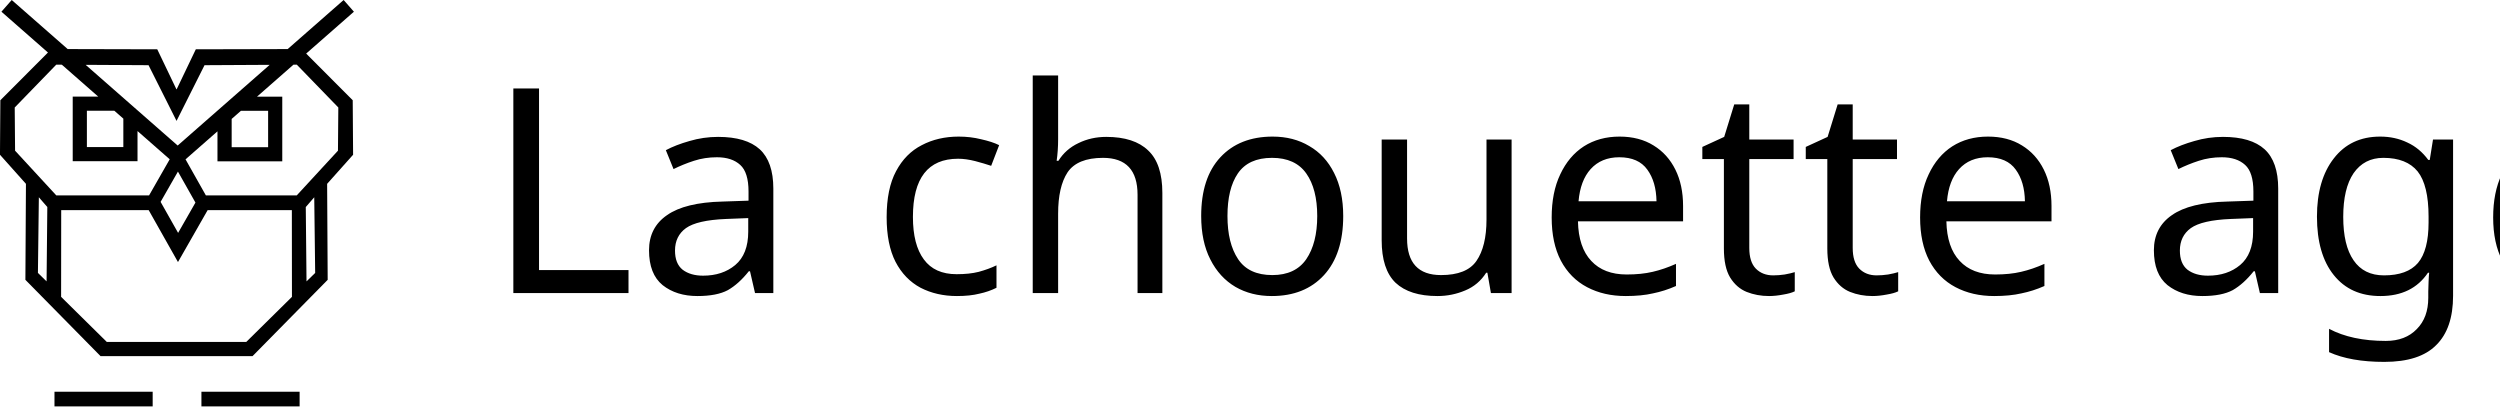
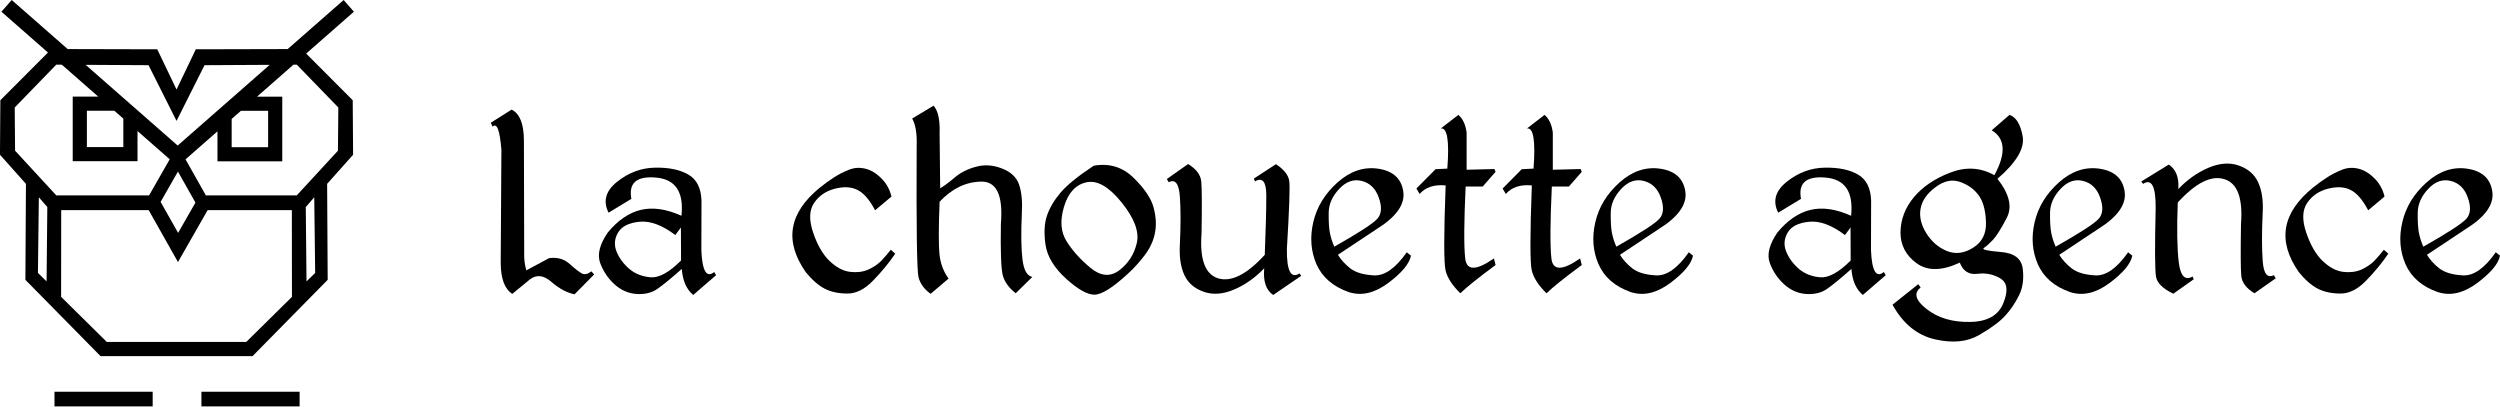
<svg xmlns="http://www.w3.org/2000/svg" width="132.292mm" height="21.507mm" viewBox="0 0 132.292 21.507" version="1.1" id="svg8">
  <defs id="defs2">
    </defs>
  <g id="layer1" transform="translate(-36.47615,-30.97506)">
    <g id="g826" />
    <path style="opacity:1;fill:#000000;fill-opacity:1;stroke:none;stroke-width:0.959;stroke-miterlimit:4;stroke-dasharray:none;stroke-opacity:1" d="m 37.096,30.975 -0.544,0.62 2.462,2.159 -2.519,2.526 -0.02,2.884 1.374,1.539 -0.029,5.08 3.975,4.036 h 4.009 0.028 4.009 l 3.975,-4.036 -0.029,-5.08 1.374,-1.539 -0.02,-2.884 -2.463,-2.47 2.526,-2.215 -0.544,-0.62 -2.961,2.597 -4.861,0.012 -1.013,2.115 v 5.8e-4 l -0.014,-5.8e-4 -1.013,-2.115 -4.74,-0.012 z m 2.357,3.422 0.296,0.002 1.924,1.687 h -1.349 v 3.419 h 3.429 v -1.595 l 1.704,1.494 -1.093,1.912 h -4.908 l -2.182,-2.367 -0.019,-2.286 z m 12.729,0 2.197,2.266 -0.019,2.286 -2.182,2.367 h -4.807 l -1.077,-1.909 1.69,-1.482 v 1.586 h 3.429 v -3.419 h -1.339 l 1.932,-1.695 z m -1.434,0.009 -4.867,4.268 -0.003,-0.005 -0.003,0.005 -4.867,-4.268 3.329,0.019 1.481,2.948 1.481,-2.948 z m -9.674,2.428 h 1.451 l 0.478,0.419 v 1.505 h -1.929 z m 8.149,0.006 h 1.441 v 1.924 h -1.929 v -1.496 z m -3.331,3.214 0.926,1.641 -0.917,1.604 -0.926,-1.641 z m -7.36,1.36 0.448,0.516 -0.039,3.935 -0.458,-0.448 z m 14.573,0 0.049,4.004 -0.458,0.448 -0.039,-3.935 z m -13.648,0.682 h 0.014 l -0.014,3e-4 z m 0.258,0 h 4.63 l 1.549,2.746 1.569,-2.746 h 4.457 l 0.005,4.588 -2.416,2.384 h -3.595 -0.193 -3.595 l -2.416,-2.384 z m 12.449,0 h 0.014 v 3e-4 z m -12.805,9.609 v 0.777 h 5.196 v -0.777 z m 7.776,0 v 0.777 h 5.196 v -0.777 z" id="rect4549" />
-     <text xml:space="preserve" style="font-style:normal;font-variant:normal;font-weight:normal;font-stretch:normal;font-size:11.372px;line-height:1.25;font-family:'Kingthings Petrock Light';-inkscape-font-specification:'Kingthings Petrock Light, ';letter-spacing:0px;word-spacing:0px;fill:#000000;fill-opacity:1;stroke:none;stroke-width:0.284" x="62.173" y="46.487" id="text4675">
-       <tspan id="tspan4673" x="62.173" y="46.487" style="font-style:normal;font-variant:normal;font-weight:normal;font-stretch:normal;font-size:15.162px;font-family:'Kingthings Petrock Light';-inkscape-font-specification:'Kingthings Petrock Light, ';stroke-width:0.284">La chouette agence</tspan>
-     </text>
+     <g aria-label="La chouette agence" style="font-style:normal;font-variant:normal;font-weight:normal;font-stretch:normal;font-size:11.372px;line-height:1.25;font-family:'Kingthings Petrock Light';-inkscape-font-specification:'Kingthings Petrock Light, ';letter-spacing:0px;word-spacing:0px;fill:#000000;fill-opacity:1;stroke:none;stroke-width:0.284" id="text4675">
+       <path d="m 62.447,37.47 0.096,0.207 q 0.341,-0.333 0.466,1.229 l -0.037,5.975 q 0.007,1.266 0.614,1.644 l 0.918,-0.755 q 0.533,-0.422 1.155,0.126 0.629,0.54 1.222,0.652 l 1.036,-1.051 -0.148,-0.163 q -0.274,0.215 -0.489,0.118 -0.207,-0.104 -0.652,-0.503 -0.444,-0.407 -1.103,-0.311 l -1.199,0.644 q -0.126,-0.459 -0.111,-0.896 l -0.015,-5.989 q -0.007,-1.31 -0.652,-1.621 z" style="font-style:normal;font-variant:normal;font-weight:normal;font-stretch:normal;font-size:15.162px;font-family:'Kingthings Petrock Light';-inkscape-font-specification:'Kingthings Petrock Light, ';stroke-width:0.284" id="path817" />
+       <path d="m 71.153,39.846 q -1.103,0.015 -2.021,0.748 -0.911,0.726 -0.452,1.636 l 1.207,-0.733 q -0.237,-1.259 1.303,-1.125 1.547,0.133 1.347,2.021 -1.199,-0.54 -2.154,-0.311 -0.948,0.23 -1.747,1.199 -0.637,0.933 -0.407,1.592 0.237,0.659 0.755,1.14 0.526,0.474 1.17,0.518 0.652,0.044 1.096,-0.259 0.444,-0.304 1.303,-1.066 0.074,0.94 0.607,1.377 l 1.207,-1.044 -0.096,-0.17 q -0.614,0.496 -0.681,-1.155 l 0.007,-2.636 Q 73.559,40.594 72.908,40.216 72.256,39.831 71.153,39.846 Z m 1.059,3.568 0.296,-0.4 0.007,1.747 q -0.94,0.94 -1.614,0.888 -0.674,-0.059 -1.133,-0.452 -0.459,-0.4 -0.666,-0.911 -0.207,-0.518 0.081,-1.007 0.289,-0.489 1.14,-0.57 0.851,-0.081 1.888,0.703 z" style="font-style:normal;font-variant:normal;font-weight:normal;font-stretch:normal;font-size:15.162px;font-family:'Kingthings Petrock Light';-inkscape-font-specification:'Kingthings Petrock Light, ';stroke-width:0.284" id="path819" />
+       <path d="m 81.385,39.964 q -0.415,0.163 -0.777,0.4 -0.363,0.23 -0.748,0.54 -2.473,2.014 -0.74,4.479 0.489,0.6 0.992,0.866 0.503,0.259 1.199,0.259 0.703,0.007 1.377,-0.696 0.681,-0.703 1.162,-1.414 l -0.237,-0.207 q -0.185,0.244 -0.474,0.555 -0.289,0.304 -0.718,0.496 -0.429,0.185 -0.97,0.118 -0.54,-0.067 -1.081,-0.577 -0.533,-0.518 -0.866,-1.503 -0.333,-0.985 0.044,-1.555 0.385,-0.577 1.103,-0.763 0.718,-0.185 1.207,0.067 0.489,0.244 0.925,1.074 l 0.866,-0.726 q -0.141,-0.585 -0.548,-0.977 -0.4,-0.4 -0.851,-0.503 -0.452,-0.104 -0.866,0.067 z" style="font-style:normal;font-variant:normal;font-weight:normal;font-stretch:normal;font-size:15.162px;font-family:'Kingthings Petrock Light';-inkscape-font-specification:'Kingthings Petrock Light, ';stroke-width:0.284" id="path821" />
+       <path d="m 84.746,37.247 q 0.274,0.489 0.237,1.466 -0.03,6.389 0.096,6.922 0.133,0.526 0.644,0.888 l 0.948,-0.807 q -0.4,-0.548 -0.481,-1.281 -0.074,-0.733 0.007,-2.784 0.977,-1.044 2.199,-1.066 1.229,-0.022 1.044,2.236 -0.037,2.221 0.104,2.739 0.148,0.518 0.681,0.933 l 0.881,-0.866 q -0.422,-0.067 -0.526,-0.94 -0.104,-0.881 -0.03,-2.436 0.052,-0.955 -0.155,-1.525 -0.207,-0.577 -0.918,-0.844 -0.703,-0.267 -1.362,-0.081 -0.659,0.178 -1.103,0.555 -0.444,0.378 -0.785,0.585 l -0.03,-2.924 q 0.037,-1.044 -0.318,-1.451 z" style="font-style:normal;font-variant:normal;font-weight:normal;font-stretch:normal;font-size:15.162px;font-family:'Kingthings Petrock Light';-inkscape-font-specification:'Kingthings Petrock Light, ';stroke-width:0.284" id="path823" />
+       <path d="m 94.356,39.742 q -1.244,0.822 -1.762,1.429 -0.511,0.607 -0.718,1.222 -0.207,0.614 -0.074,1.54 0.141,0.925 1.081,1.784 0.94,0.851 1.503,0.851 0.563,0.007 1.769,-1.103 0.466,-0.422 0.888,-0.977 0.429,-0.563 0.548,-1.177 0.126,-0.614 -0.067,-1.34 -0.185,-0.726 -1.059,-1.584 -0.874,-0.859 -2.11,-0.644 z m -0.392,0.881 q 0.851,-0.192 1.866,1.066 1.014,1.259 0.8,2.154 -0.215,0.896 -0.925,1.436 -0.711,0.533 -1.51,-0.118 -0.8,-0.659 -1.273,-1.407 -0.474,-0.748 -0.141,-1.843 0.333,-1.103 1.185,-1.288 z" style="font-style:normal;font-variant:normal;font-weight:normal;font-stretch:normal;font-size:15.162px;font-family:'Kingthings Petrock Light';-inkscape-font-specification:'Kingthings Petrock Light, ';stroke-width:0.284" id="path825" />
+       <path d="m 105.335,45.569 -0.096,-0.126 q -0.681,0.444 -0.666,-1.288 0.192,-3.146 0.126,-3.605 -0.067,-0.466 -0.703,-0.888 l -1.17,0.763 0.059,0.148 q 0.6,-0.348 0.6,0.748 0,1.088 -0.081,3.139 -1.421,1.555 -2.465,1.244 -1.036,-0.318 -0.881,-2.377 0.037,-2.221 -0.015,-2.747 -0.052,-0.533 -0.696,-0.925 l -1.125,0.792 0.096,0.17 q 0.518,-0.267 0.592,0.748 0.074,1.014 0,2.569 -0.052,0.955 0.237,1.592 0.289,0.629 1.022,0.888 0.733,0.259 1.614,-0.118 0.881,-0.378 1.592,-1.125 -0.096,1.029 0.474,1.414 z" style="font-style:normal;font-variant:normal;font-weight:normal;font-stretch:normal;font-size:15.162px;font-family:'Kingthings Petrock Light';-inkscape-font-specification:'Kingthings Petrock Light, ';stroke-width:0.284" id="path827" />
+       <path d="m 109.422,39.905 q -1.155,-0.178 -2.162,0.718 -1.007,0.896 -1.288,2.103 -0.281,1.199 0.17,2.236 0.459,1.029 1.695,1.466 1.007,0.333 2.095,-0.474 1.088,-0.814 1.207,-1.451 l -0.222,-0.178 q -0.888,1.266 -1.732,1.222 -0.844,-0.044 -1.266,-0.378 -0.415,-0.333 -0.644,-0.711 l 2.051,-1.362 q 1.562,-0.97 1.407,-1.992 -0.155,-1.022 -1.31,-1.199 z m -2.636,2.332 q 0.007,-0.681 0.555,-1.266 0.548,-0.585 1.192,-0.422 0.651,0.163 0.903,0.881 0.259,0.718 -0.059,1.103 -0.318,0.378 -2.295,1.496 -0.17,-0.392 -0.237,-0.755 -0.067,-0.363 -0.059,-1.036 z" style="font-style:normal;font-variant:normal;font-weight:normal;font-stretch:normal;font-size:15.162px;font-family:'Kingthings Petrock Light';-inkscape-font-specification:'Kingthings Petrock Light, ';stroke-width:0.284" id="path829" />
+       <path d="m 112.716,37.773 q 0.518,-0.089 0.348,2.125 l -0.622,0.03 -1.014,1.022 0.17,0.289 q 0.474,-0.54 1.377,-0.452 -0.148,3.931 0,4.516 0.148,0.577 0.777,1.192 0.489,-0.481 1.866,-1.496 l -0.089,-0.348 q -1.407,0.977 -1.518,0.007 -0.111,-0.97 0.022,-3.813 h 0.903 l 0.681,-0.777 -0.059,-0.148 -1.473,0.037 V 37.995 q -0.081,-0.637 -0.437,-0.94 z" style="font-style:normal;font-variant:normal;font-weight:normal;font-stretch:normal;font-size:15.162px;font-family:'Kingthings Petrock Light';-inkscape-font-specification:'Kingthings Petrock Light, ';stroke-width:0.284" id="path831" />
+       <path d="m 117.277,37.773 q 0.518,-0.089 0.348,2.125 l -0.622,0.03 -1.014,1.022 0.17,0.289 q 0.474,-0.54 1.377,-0.452 -0.148,3.931 0,4.516 0.148,0.577 0.777,1.192 0.489,-0.481 1.866,-1.496 l -0.089,-0.348 q -1.407,0.977 -1.518,0.007 -0.111,-0.97 0.022,-3.813 h 0.903 l 0.681,-0.777 -0.059,-0.148 -1.473,0.037 V 37.995 q -0.081,-0.637 -0.437,-0.94 z" style="font-style:normal;font-variant:normal;font-weight:normal;font-stretch:normal;font-size:15.162px;font-family:'Kingthings Petrock Light';-inkscape-font-specification:'Kingthings Petrock Light, ';stroke-width:0.284" id="path833" />
+       <path d="m 124.347,39.905 q -1.155,-0.178 -2.162,0.718 -1.007,0.896 -1.288,2.103 -0.281,1.199 0.17,2.236 0.459,1.029 1.695,1.466 1.007,0.333 2.095,-0.474 1.088,-0.814 1.207,-1.451 l -0.222,-0.178 q -0.888,1.266 -1.732,1.222 -0.844,-0.044 -1.266,-0.378 -0.415,-0.333 -0.644,-0.711 l 2.051,-1.362 q 1.562,-0.97 1.407,-1.992 -0.155,-1.022 -1.31,-1.199 z m -2.636,2.332 q 0.007,-0.681 0.555,-1.266 0.548,-0.585 1.192,-0.422 0.651,0.163 0.903,0.881 0.259,0.718 -0.059,1.103 -0.318,0.378 -2.295,1.496 -0.17,-0.392 -0.237,-0.755 -0.067,-0.363 -0.059,-1.036 z" style="font-style:normal;font-variant:normal;font-weight:normal;font-stretch:normal;font-size:15.162px;font-family:'Kingthings Petrock Light';-inkscape-font-specification:'Kingthings Petrock Light, ';stroke-width:0.284" id="path835" />
+       <path d="m 133.046,39.846 q -1.103,0.015 -2.021,0.748 -0.911,0.726 -0.452,1.636 l 1.207,-0.733 q -0.237,-1.259 1.303,-1.125 1.547,0.133 1.347,2.021 -1.199,-0.54 -2.154,-0.311 -0.948,0.23 -1.747,1.199 -0.637,0.933 -0.407,1.592 0.237,0.659 0.755,1.14 0.526,0.474 1.17,0.518 0.652,0.044 1.096,-0.259 0.444,-0.304 1.303,-1.066 0.074,0.94 0.607,1.377 l 1.207,-1.044 -0.096,-0.17 q -0.614,0.496 -0.681,-1.155 l 0.007,-2.636 q -0.037,-0.985 -0.689,-1.362 -0.651,-0.385 -1.755,-0.37 z m 1.059,3.568 0.296,-0.4 0.007,1.747 q -0.94,0.94 -1.614,0.888 -0.674,-0.059 -1.133,-0.452 -0.459,-0.4 -0.666,-0.911 -0.207,-0.518 0.081,-1.007 0.289,-0.489 1.14,-0.57 0.851,-0.081 1.888,0.703 z" style="font-style:normal;font-variant:normal;font-weight:normal;font-stretch:normal;font-size:15.162px;font-family:'Kingthings Petrock Light';-inkscape-font-specification:'Kingthings Petrock Light, ';stroke-width:0.284" id="path837" />
+       <path d="m 141.871,37.869 q 1.081,0.652 0.141,2.377 -1.096,-0.614 -2.325,-0.141 -1.229,0.466 -1.932,1.303 -0.696,0.837 -0.711,1.858 -0.007,1.014 0.859,1.644 0.866,0.622 2.28,-0.037 0.259,0.674 0.925,0.592 0.666,-0.089 1.222,0.244 0.555,0.333 0.155,1.31 -0.392,0.977 -1.777,0.992 -1.384,0.022 -2.28,-0.681 -0.888,-0.696 -0.318,-1.14 l -0.126,-0.178 -1.362,1.088 q 0.829,1.503 2.236,1.829 1.407,0.326 2.354,-0.23 0.948,-0.548 1.37,-1.014 0.429,-0.466 0.726,-1.066 0.304,-0.592 0.207,-1.407 -0.089,-0.822 -1.17,-0.903 -1.081,-0.089 -0.888,-0.215 0.192,-0.126 0.474,-0.422 0.281,-0.296 0.733,-1.162 0.459,-0.874 -0.489,-2.073 1.51,-1.303 1.333,-2.258 -0.178,-0.955 -0.696,-1.125 z m -1.681,2.732 q 0.637,0.222 0.985,0.703 0.355,0.474 0.392,1.399 0.044,0.925 -0.674,1.377 -0.711,0.452 -1.392,0.178 -0.674,-0.274 -1.096,-0.948 -0.415,-0.681 -0.296,-1.303 0.118,-0.629 0.785,-1.125 0.666,-0.503 1.296,-0.281 z" style="font-style:normal;font-variant:normal;font-weight:normal;font-stretch:normal;font-size:15.162px;font-family:'Kingthings Petrock Light';-inkscape-font-specification:'Kingthings Petrock Light, ';stroke-width:0.284" id="path839" />
+       <path d="m 147.594,39.905 q -1.155,-0.178 -2.162,0.718 -1.007,0.896 -1.288,2.103 -0.281,1.199 0.17,2.236 0.459,1.029 1.695,1.466 1.007,0.333 2.095,-0.474 1.088,-0.814 1.207,-1.451 l -0.222,-0.178 q -0.888,1.266 -1.732,1.222 -0.844,-0.044 -1.266,-0.378 -0.415,-0.333 -0.644,-0.711 l 2.051,-1.362 q 1.562,-0.97 1.407,-1.992 -0.155,-1.022 -1.31,-1.199 z m -2.636,2.332 q 0.007,-0.681 0.555,-1.266 0.548,-0.585 1.192,-0.422 0.652,0.163 0.903,0.881 0.259,0.718 -0.059,1.103 -0.318,0.378 -2.295,1.496 -0.17,-0.392 -0.237,-0.755 -0.067,-0.363 -0.059,-1.036 z" style="font-style:normal;font-variant:normal;font-weight:normal;font-stretch:normal;font-size:15.162px;font-family:'Kingthings Petrock Light';-inkscape-font-specification:'Kingthings Petrock Light, ';stroke-width:0.284" id="path841" />
+       <path d="m 149.785,40.579 0.096,0.126 q 0.681,-0.444 0.666,1.288 -0.074,3.146 0.022,3.643 0.096,0.489 0.911,0.881 l 1.081,-0.763 -0.059,-0.148 q -0.6,0.348 -0.733,-0.755 -0.133,-1.111 -0.052,-3.161 1.421,-1.555 2.458,-1.236 1.044,0.311 0.888,2.369 -0.037,2.221 0.015,2.754 0.052,0.526 0.696,0.918 l 1.125,-0.792 -0.096,-0.17 q -0.518,0.267 -0.592,-0.748 -0.074,-1.014 0,-2.569 0.052,-0.955 -0.237,-1.584 -0.289,-0.637 -1.022,-0.896 -0.733,-0.259 -1.614,0.118 -0.881,0.378 -1.592,1.125 0.067,-0.911 -0.503,-1.296 z" style="font-style:normal;font-variant:normal;font-weight:normal;font-stretch:normal;font-size:15.162px;font-family:'Kingthings Petrock Light';-inkscape-font-specification:'Kingthings Petrock Light, ';stroke-width:0.284" id="path843" />
+       <path d="m 160.394,39.964 q -0.415,0.163 -0.777,0.4 -0.363,0.23 -0.748,0.54 -2.473,2.014 -0.74,4.479 0.489,0.6 0.992,0.866 0.503,0.259 1.199,0.259 0.703,0.007 1.377,-0.696 0.681,-0.703 1.162,-1.414 l -0.237,-0.207 q -0.185,0.244 -0.474,0.555 -0.289,0.304 -0.718,0.496 -0.429,0.185 -0.97,0.118 -0.54,-0.067 -1.081,-0.577 -0.533,-0.518 -0.866,-1.503 -0.333,-0.985 0.044,-1.555 0.385,-0.577 1.103,-0.763 0.718,-0.185 1.207,0.067 0.489,0.244 0.925,1.074 l 0.866,-0.726 q -0.141,-0.585 -0.548,-0.977 -0.4,-0.4 -0.851,-0.503 -0.452,-0.104 -0.866,0.067 z" style="font-style:normal;font-variant:normal;font-weight:normal;font-stretch:normal;font-size:15.162px;font-family:'Kingthings Petrock Light';-inkscape-font-specification:'Kingthings Petrock Light, ';stroke-width:0.284" id="path845" />
+       <path d="m 167.05,39.905 q -1.155,-0.178 -2.162,0.718 -1.007,0.896 -1.288,2.103 -0.281,1.199 0.17,2.236 0.459,1.029 1.695,1.466 1.007,0.333 2.095,-0.474 1.088,-0.814 1.207,-1.451 l -0.222,-0.178 q -0.888,1.266 -1.732,1.222 -0.844,-0.044 -1.266,-0.378 -0.415,-0.333 -0.644,-0.711 l 2.051,-1.362 q 1.562,-0.97 1.407,-1.992 -0.155,-1.022 -1.31,-1.199 z m -2.636,2.332 q 0.007,-0.681 0.555,-1.266 0.548,-0.585 1.192,-0.422 0.652,0.163 0.903,0.881 0.259,0.718 -0.059,1.103 -0.318,0.378 -2.295,1.496 -0.17,-0.392 -0.237,-0.755 -0.067,-0.363 -0.059,-1.036 z" style="font-style:normal;font-variant:normal;font-weight:normal;font-stretch:normal;font-size:15.162px;font-family:'Kingthings Petrock Light';-inkscape-font-specification:'Kingthings Petrock Light, ';stroke-width:0.284" id="path847" />
+     </g>
  </g>
</svg>
